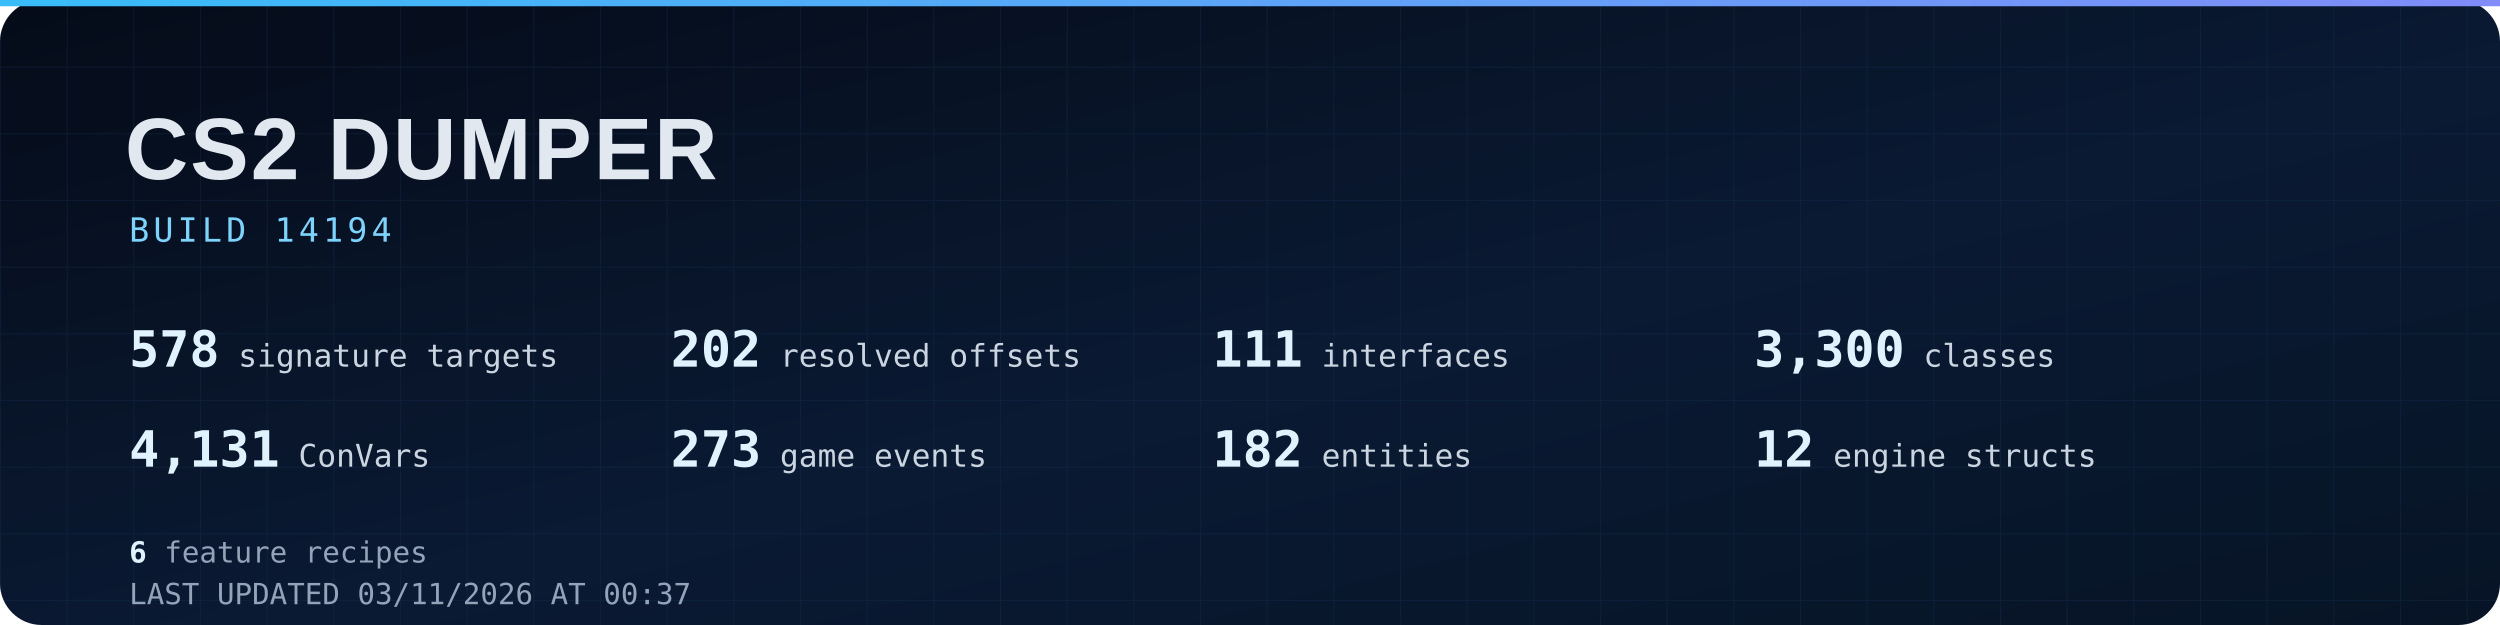
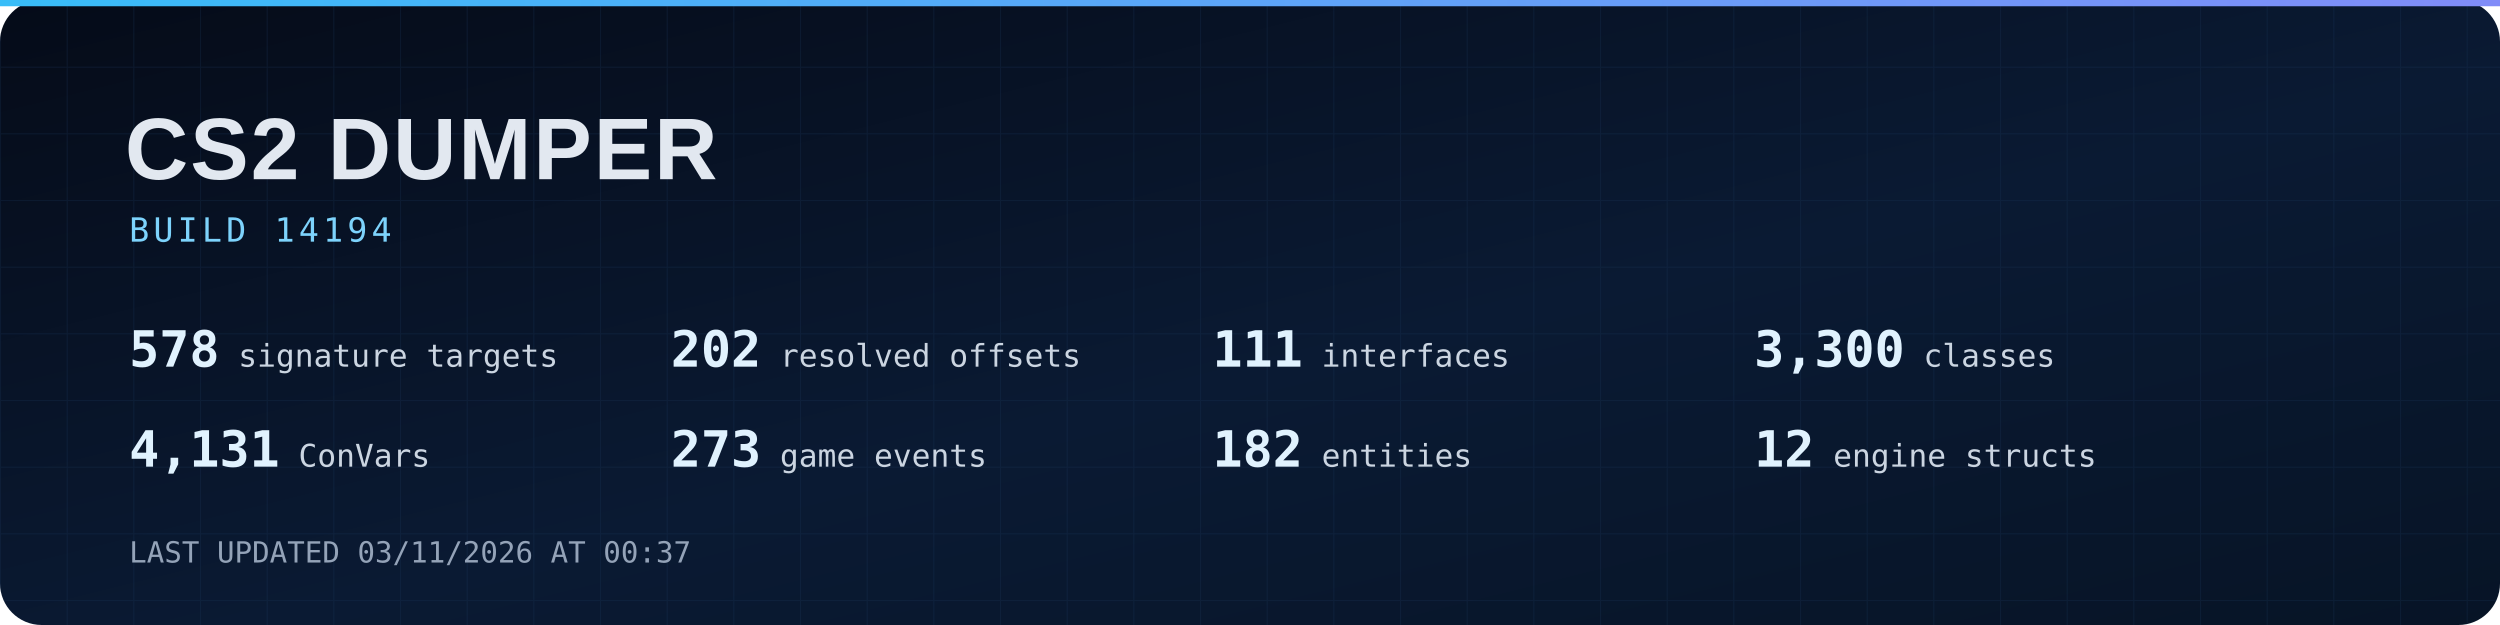
<svg xmlns="http://www.w3.org/2000/svg" width="1200" height="300" viewBox="0 0 1200 300" role="img" aria-label="CS2 Dumper build 14194">
  <defs>
    <linearGradient id="bg" x1="0" y1="0" x2="1" y2="1">
      <stop offset="0" stop-color="#050b18" />
      <stop offset="0.55" stop-color="#0a1a33" />
      <stop offset="1" stop-color="#071426" />
    </linearGradient>
    <linearGradient id="line" x1="0" y1="0" x2="1" y2="0">
      <stop offset="0" stop-color="#38bdf8" />
      <stop offset="1" stop-color="#818cf8" />
    </linearGradient>
    <pattern id="grid" width="32" height="32" patternUnits="userSpaceOnUse">
      <path d="M 32 0 L 0 0 0 32" fill="none" stroke="#1e3a5f" stroke-opacity="0.25" />
    </pattern>
  </defs>
  <rect width="1200" height="300" rx="20" fill="url(#bg)" />
  <rect width="1200" height="300" rx="20" fill="url(#grid)" />
  <rect width="1200" height="3" fill="url(#line)" />
  <text x="60" y="86" fill="#e2e8f0" font-family="Segoe UI, Arial, sans-serif" font-size="42" font-weight="700" letter-spacing="1">CS2 DUMPER</text>
  <text x="62" y="116" fill="#7dd3fc" font-family="Consolas, monospace" font-size="16" letter-spacing="2">BUILD 14194</text>
  <g font-family="Consolas, monospace" fill="#cbd5e1" font-size="15">
    <text x="62" y="176">
      <tspan fill="#e0f2fe" font-size="24" font-weight="700">578</tspan>  signature targets</text>
    <text x="322" y="176">
      <tspan fill="#e0f2fe" font-size="24" font-weight="700">202</tspan>  resolved offsets</text>
    <text x="582" y="176">
      <tspan fill="#e0f2fe" font-size="24" font-weight="700">111</tspan>  interfaces</text>
    <text x="842" y="176">
      <tspan fill="#e0f2fe" font-size="24" font-weight="700">3,300</tspan>  classes</text>
    <text x="62" y="224">
      <tspan fill="#e0f2fe" font-size="24" font-weight="700">4,131</tspan>  ConVars</text>
    <text x="322" y="224">
      <tspan fill="#e0f2fe" font-size="24" font-weight="700">273</tspan>  game events</text>
    <text x="582" y="224">
      <tspan fill="#e0f2fe" font-size="24" font-weight="700">182</tspan>  entities</text>
    <text x="842" y="224">
      <tspan fill="#e0f2fe" font-size="24" font-weight="700">12</tspan>  engine structs</text>
  </g>
-   <text x="62" y="270" fill="#94a3b8" font-family="Consolas, monospace" font-size="14">
-     <tspan fill="#e0f2fe" font-weight="700">6</tspan> feature recipes</text>
-   <text x="62" y="290" fill="#94a3b8" font-family="Consolas, monospace" font-size="14">LAST UPDATED 03/11/2026 AT 00:37</text>
+   <text x="62" y="270" fill="#94a3b8" font-family="Consolas, monospace" font-size="14">LAST UPDATED 03/11/2026 AT 00:37</text>
</svg>
